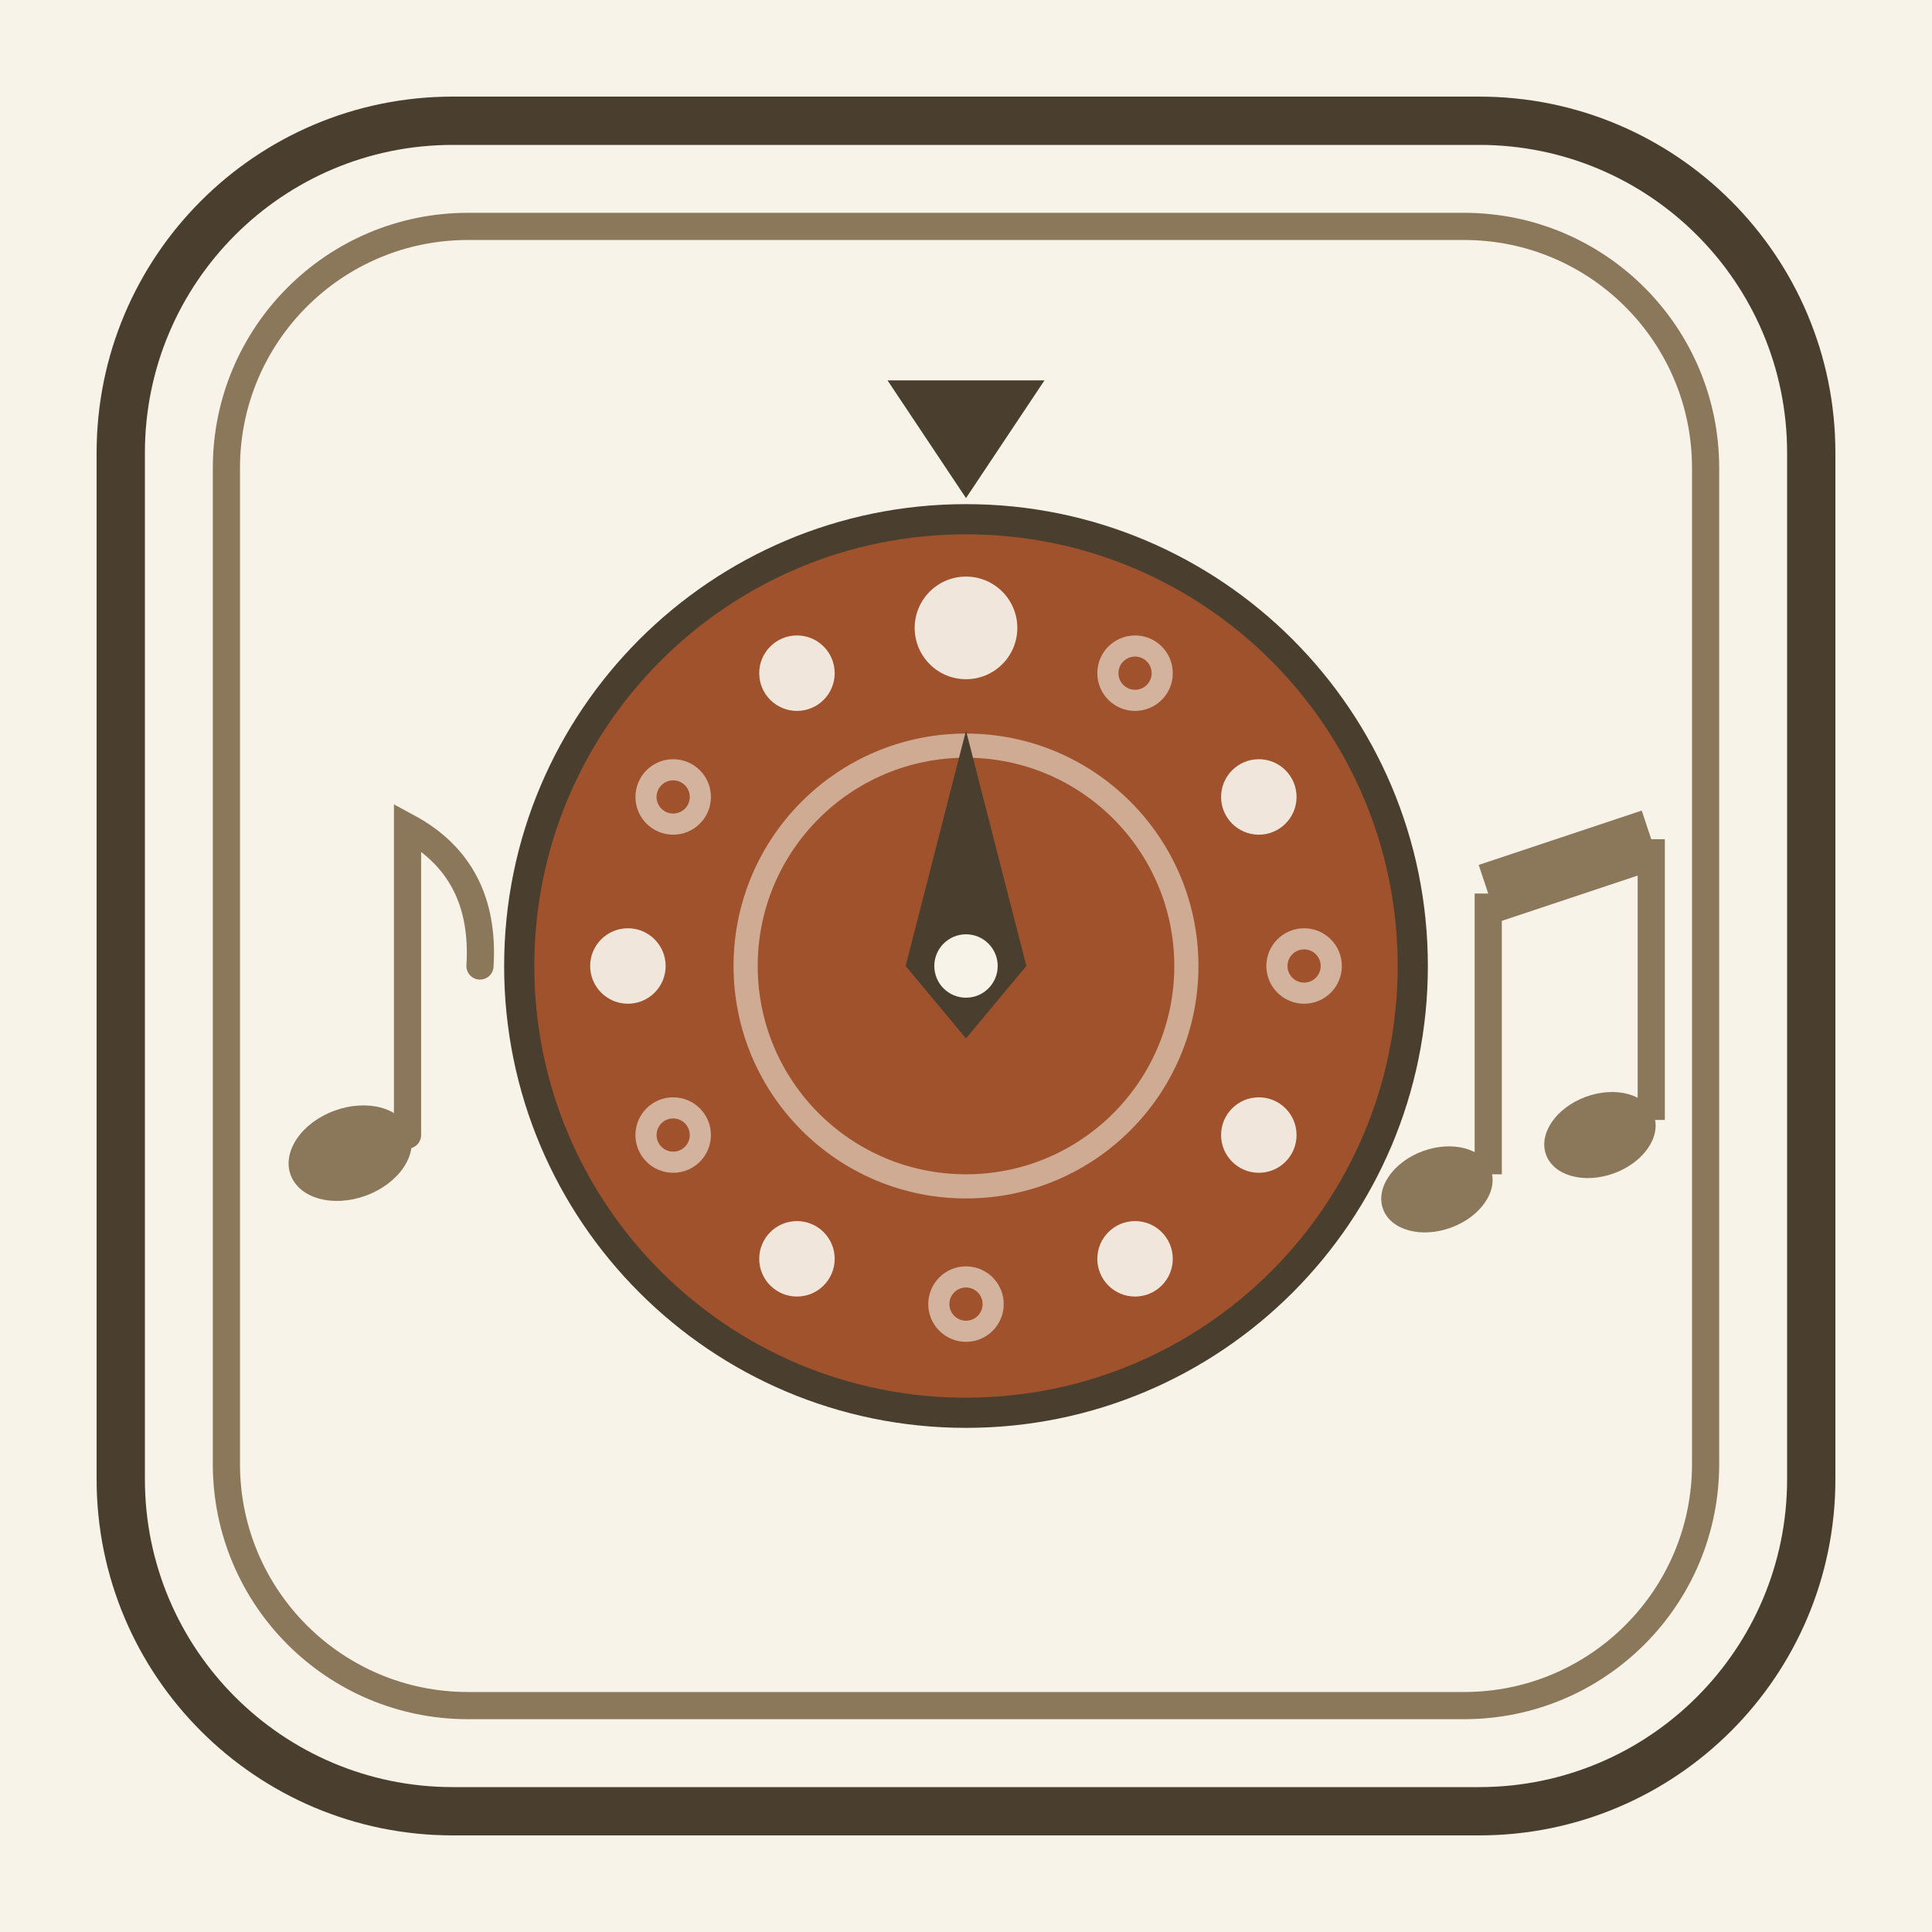
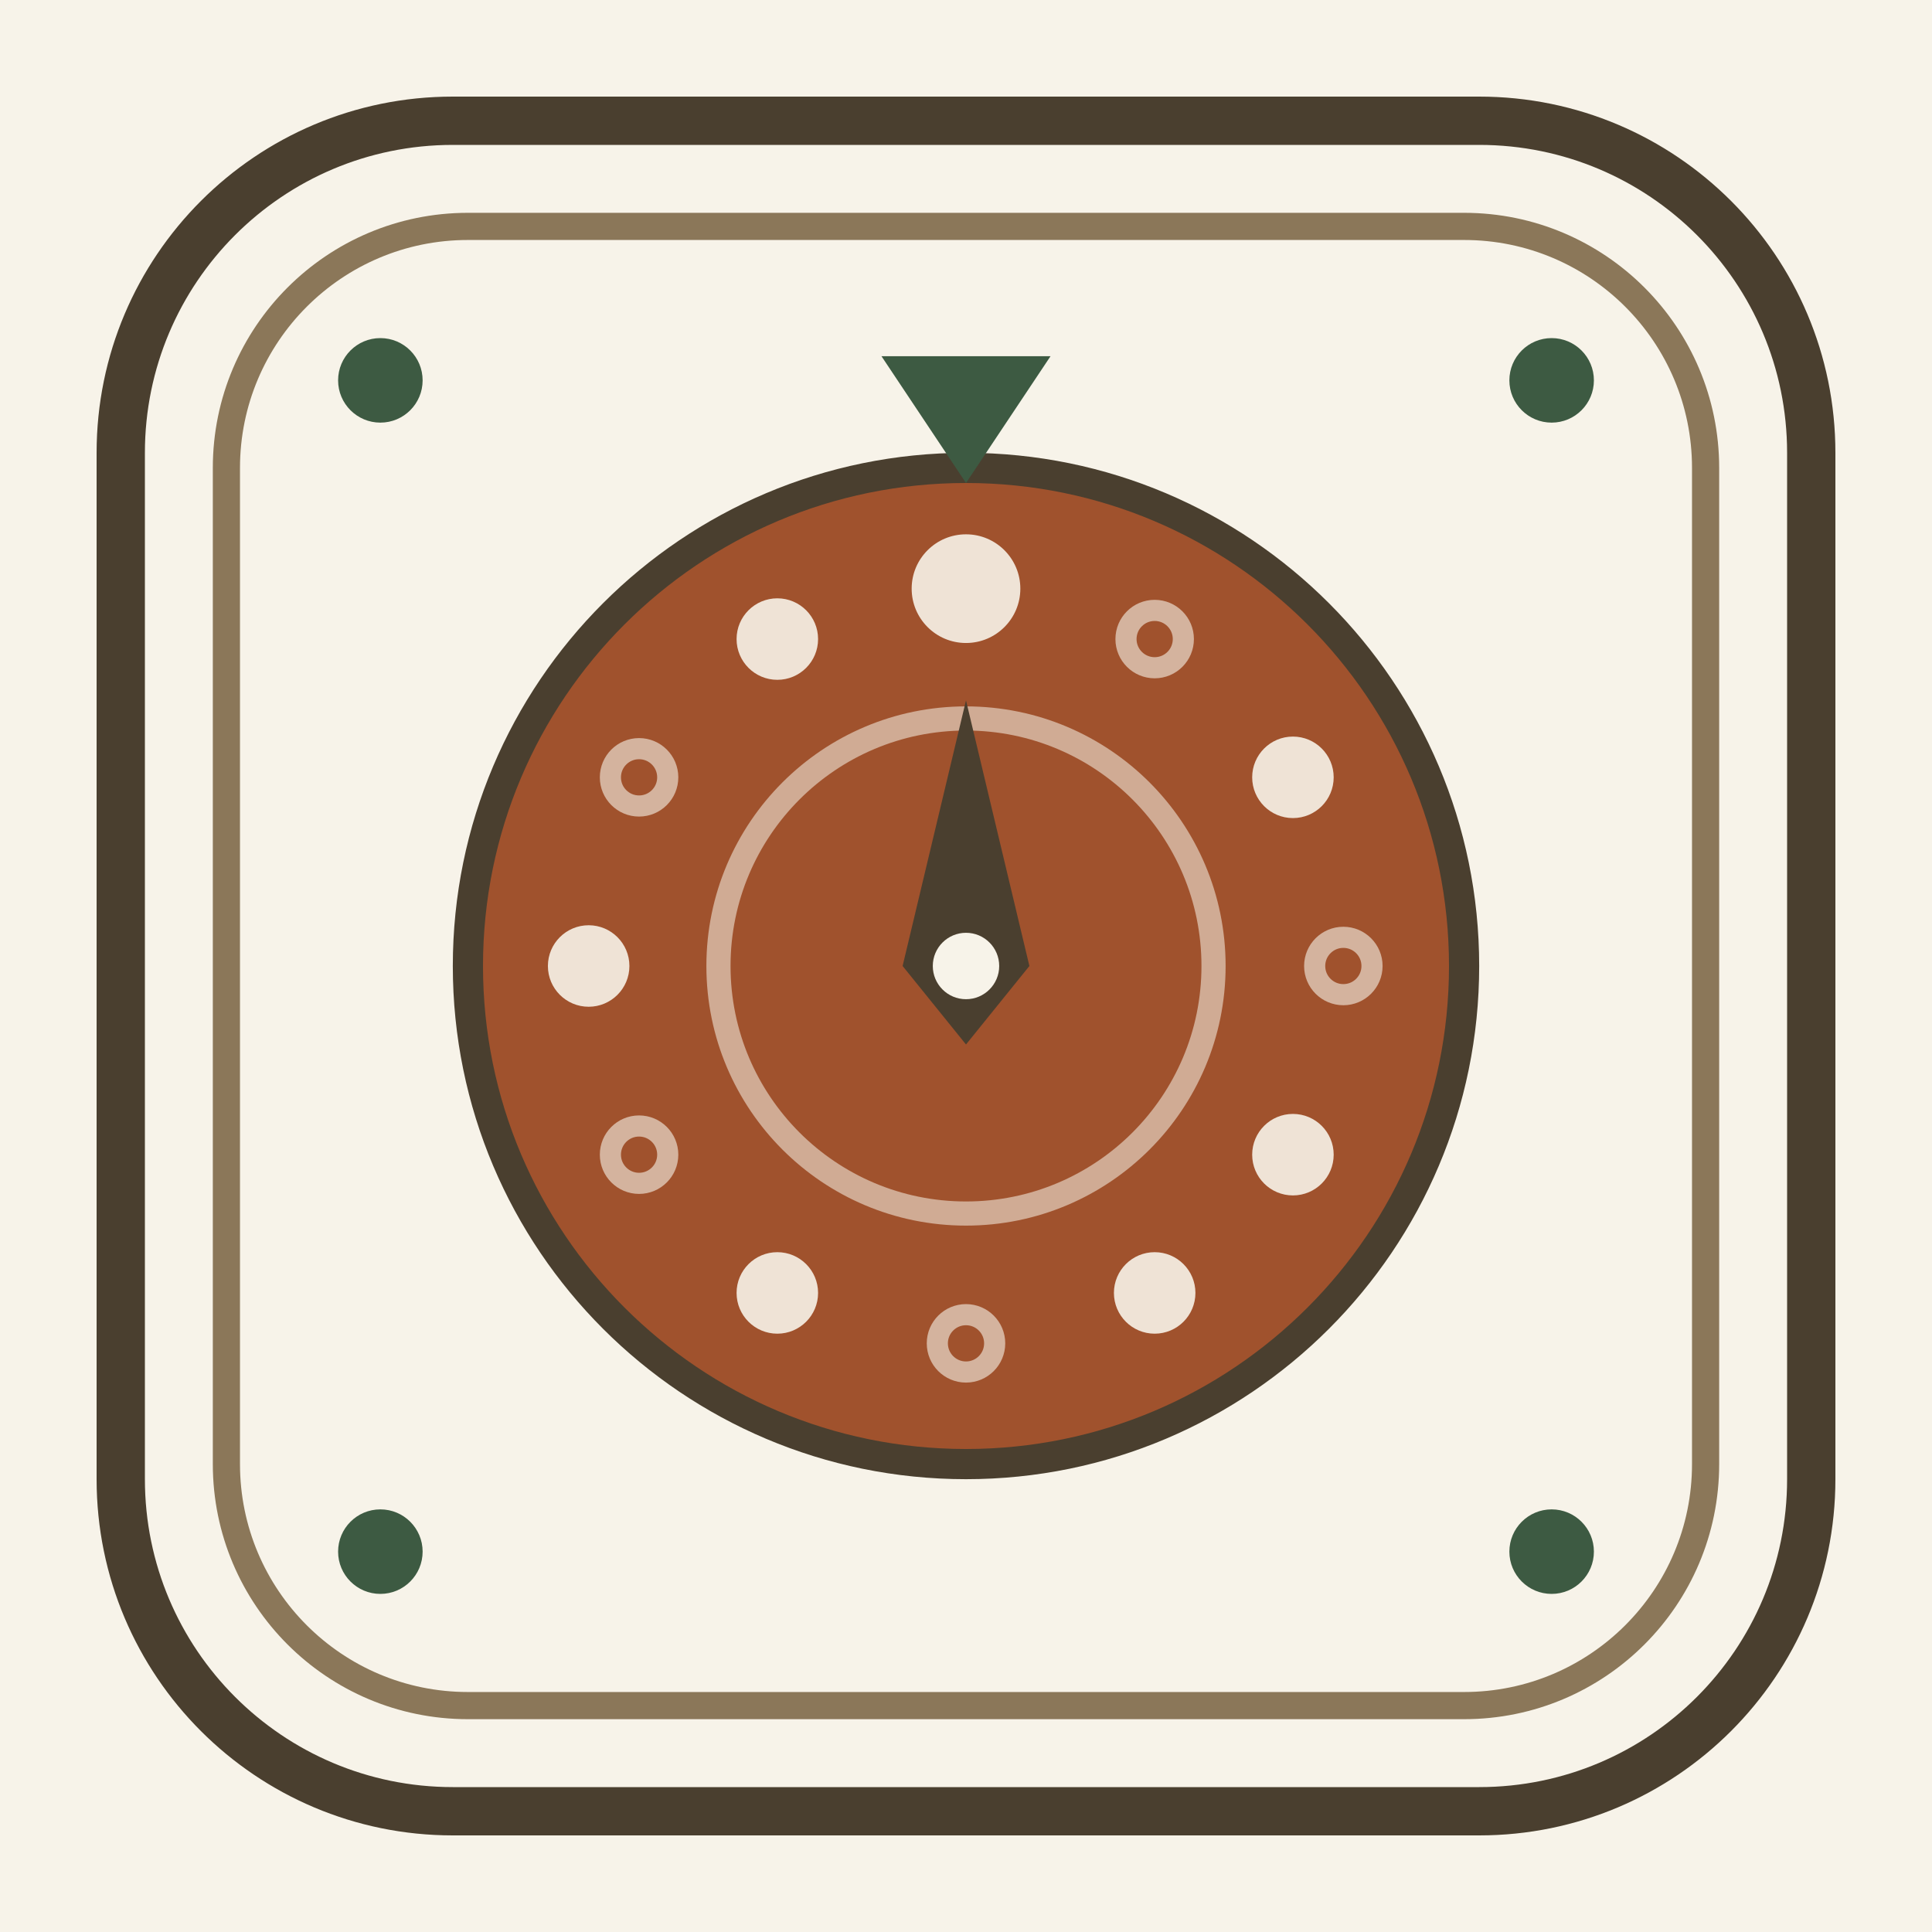
<svg xmlns="http://www.w3.org/2000/svg" viewBox="0 0 64 64">
  <rect width="64" height="64" fill="#f7f3e9" />
  <rect x="4" y="4" width="56" height="56" rx="11" fill="none" stroke="#4a3f2f" stroke-width="1.6" />
  <rect x="7.5" y="7.5" width="49" height="49" rx="8" fill="none" stroke="#8b7759" stroke-width="0.9" />
-   <g fill="#8b7759" stroke="#8b7759">
-     <ellipse cx="11.6" cy="38.2" rx="2.1" ry="1.5" transform="rotate(-20 11.6 38.2)" stroke="none" />
-     <path d="M13.5 37.6 V27.4 q2.6 1.4 2.4 4.6" fill="none" stroke-width="0.9" stroke-linecap="round" />
-     <ellipse cx="47.6" cy="39.4" rx="1.9" ry="1.35" transform="rotate(-20 47.6 39.4)" stroke="none" />
-     <ellipse cx="53" cy="37.6" rx="1.9" ry="1.35" transform="rotate(-20 53 37.6)" stroke="none" />
-     <path d="M49.3 38.9 V29.6 M54.7 37.1 V27.8" fill="none" stroke-width="0.9" />
-     <path d="M49.3 29.6 L54.7 27.8" fill="none" stroke-width="2" />
+   <g fill="#3d5a42">
+     <circle cx="12.6" cy="12.6" r="1.4" />
+     <circle cx="51.4" cy="12.6" r="1.4" />
+     <circle cx="12.6" cy="51.4" r="1.4" />
+     <circle cx="51.4" cy="51.4" r="1.4" />
  </g>
-   <circle cx="32" cy="32" r="14.8" fill="#a0522d" stroke="#4a3f2f" stroke-width="1" />
-   <circle cx="32" cy="32" r="7.3" fill="none" stroke="#f7f3e9" stroke-opacity="0.55" stroke-width="0.8" />
-   <g fill="#f7f3e9" fill-opacity="0.92">
-     <circle cx="32" cy="20.8" r="1.7" />
-     <circle cx="41.7" cy="26.4" r="1.25" />
-     <circle cx="41.7" cy="37.6" r="1.25" />
-     <circle cx="37.6" cy="41.7" r="1.25" />
-     <circle cx="26.4" cy="41.7" r="1.25" />
-     <circle cx="20.8" cy="32" r="1.25" />
-     <circle cx="26.4" cy="22.3" r="1.25" />
+   <circle cx="32" cy="32" r="16.5" fill="#a0522d" stroke="#4a3f2f" stroke-width="1" />
+   <circle cx="32" cy="32" r="8.2" fill="none" stroke="#f7f3e9" stroke-opacity="0.55" stroke-width="0.8" />
+   <g fill="#f7f3e9" fill-opacity="0.9">
+     <circle cx="32" cy="19.5" r="1.8" />
+     <circle cx="42.83" cy="25.75" r="1.35" />
+     <circle cx="42.83" cy="38.25" r="1.35" />
+     <circle cx="38.25" cy="42.83" r="1.35" />
+     <circle cx="25.75" cy="42.83" r="1.35" />
+     <circle cx="19.5" cy="32" r="1.35" />
+     <circle cx="25.75" cy="21.17" r="1.35" />
  </g>
  <g fill="none" stroke="#f7f3e9" stroke-opacity="0.6" stroke-width="0.7">
-     <circle cx="37.6" cy="22.3" r="0.9" />
-     <circle cx="43.2" cy="32" r="0.9" />
-     <circle cx="32" cy="43.2" r="0.9" />
-     <circle cx="22.3" cy="37.6" r="0.9" />
-     <circle cx="22.3" cy="26.4" r="0.9" />
+     <circle cx="38.25" cy="21.17" r="0.95" />
+     <circle cx="44.5" cy="32" r="0.95" />
+     <circle cx="32" cy="44.5" r="0.95" />
+     <circle cx="21.17" cy="38.25" r="0.95" />
+     <circle cx="21.17" cy="25.75" r="0.95" />
  </g>
-   <path d="M32 24.2 L34 32 L32 34.4 L30 32 Z" fill="#4a3f2f" />
-   <circle cx="32" cy="32" r="1.05" fill="#f7f3e9" />
-   <path d="M29.4 12.6 h5.2 l-2.6 3.9 Z" fill="#4a3f2f" />
+   <path d="M32 23.2 L34.1 32 L32 34.6 L29.9 32 Z" fill="#4a3f2f" />
+   <circle cx="32" cy="32" r="1.1" fill="#f7f3e9" />
+   <path d="M29.2 11.8 h5.6 l-2.8 4.2 Z" fill="#3d5a42" />
</svg>
